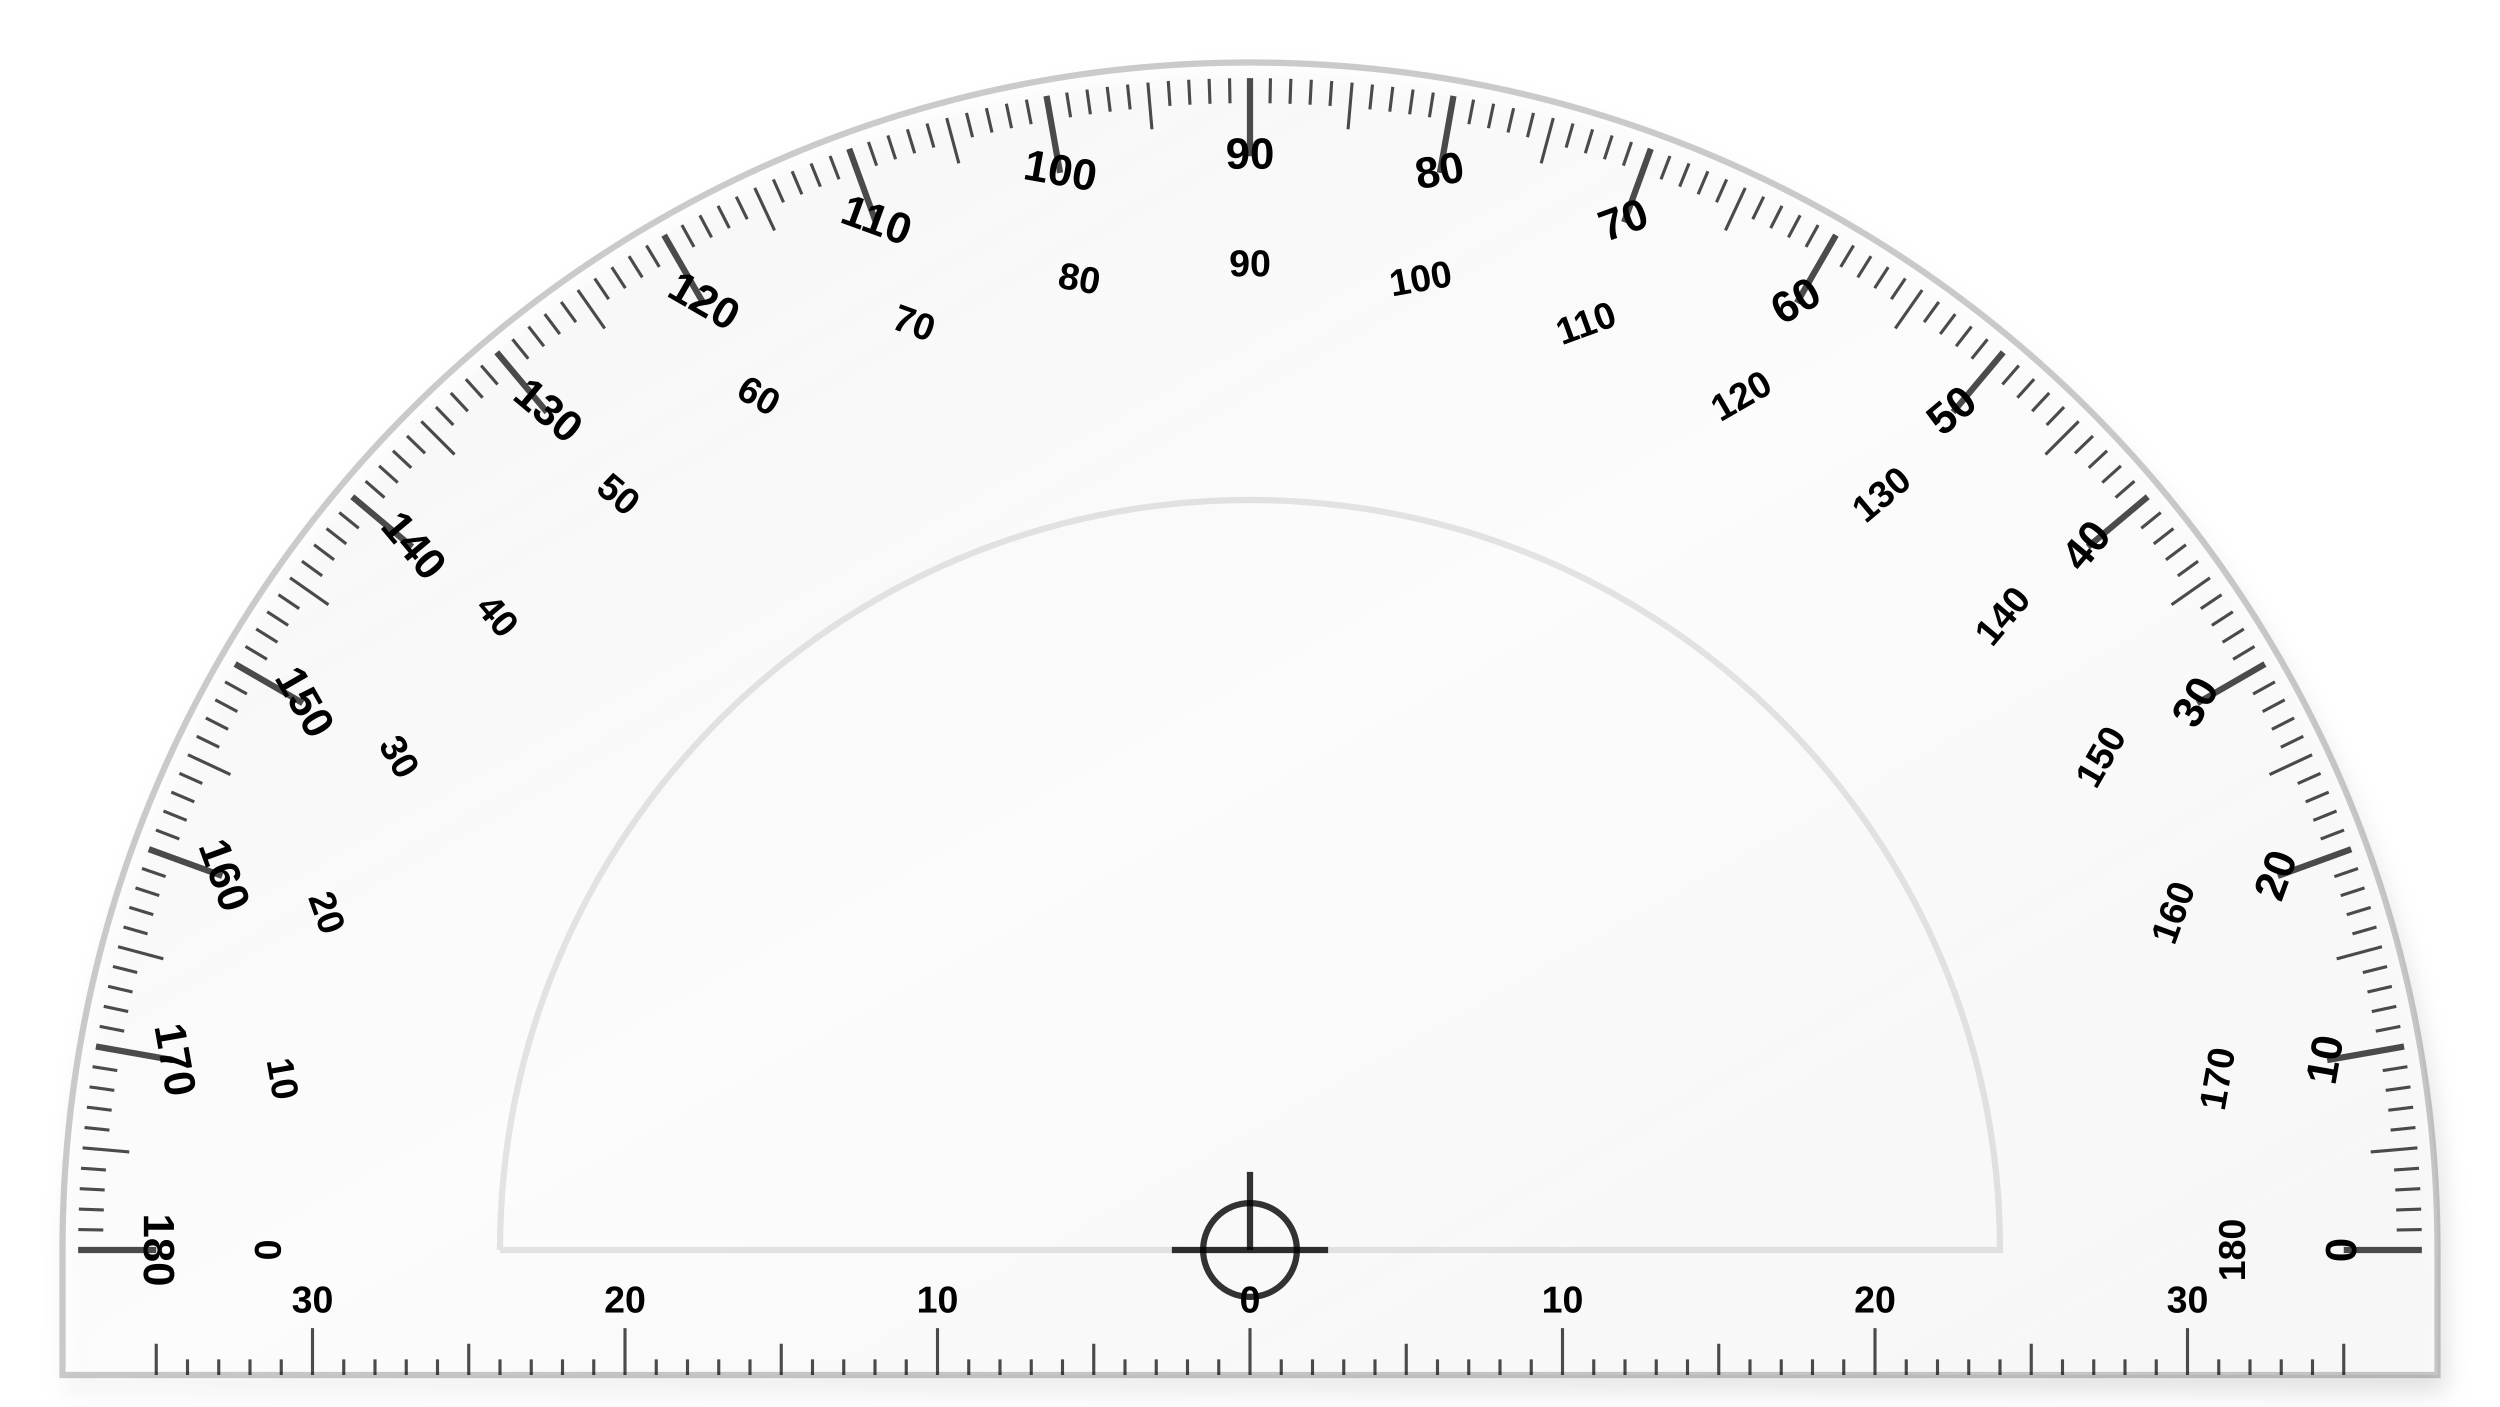
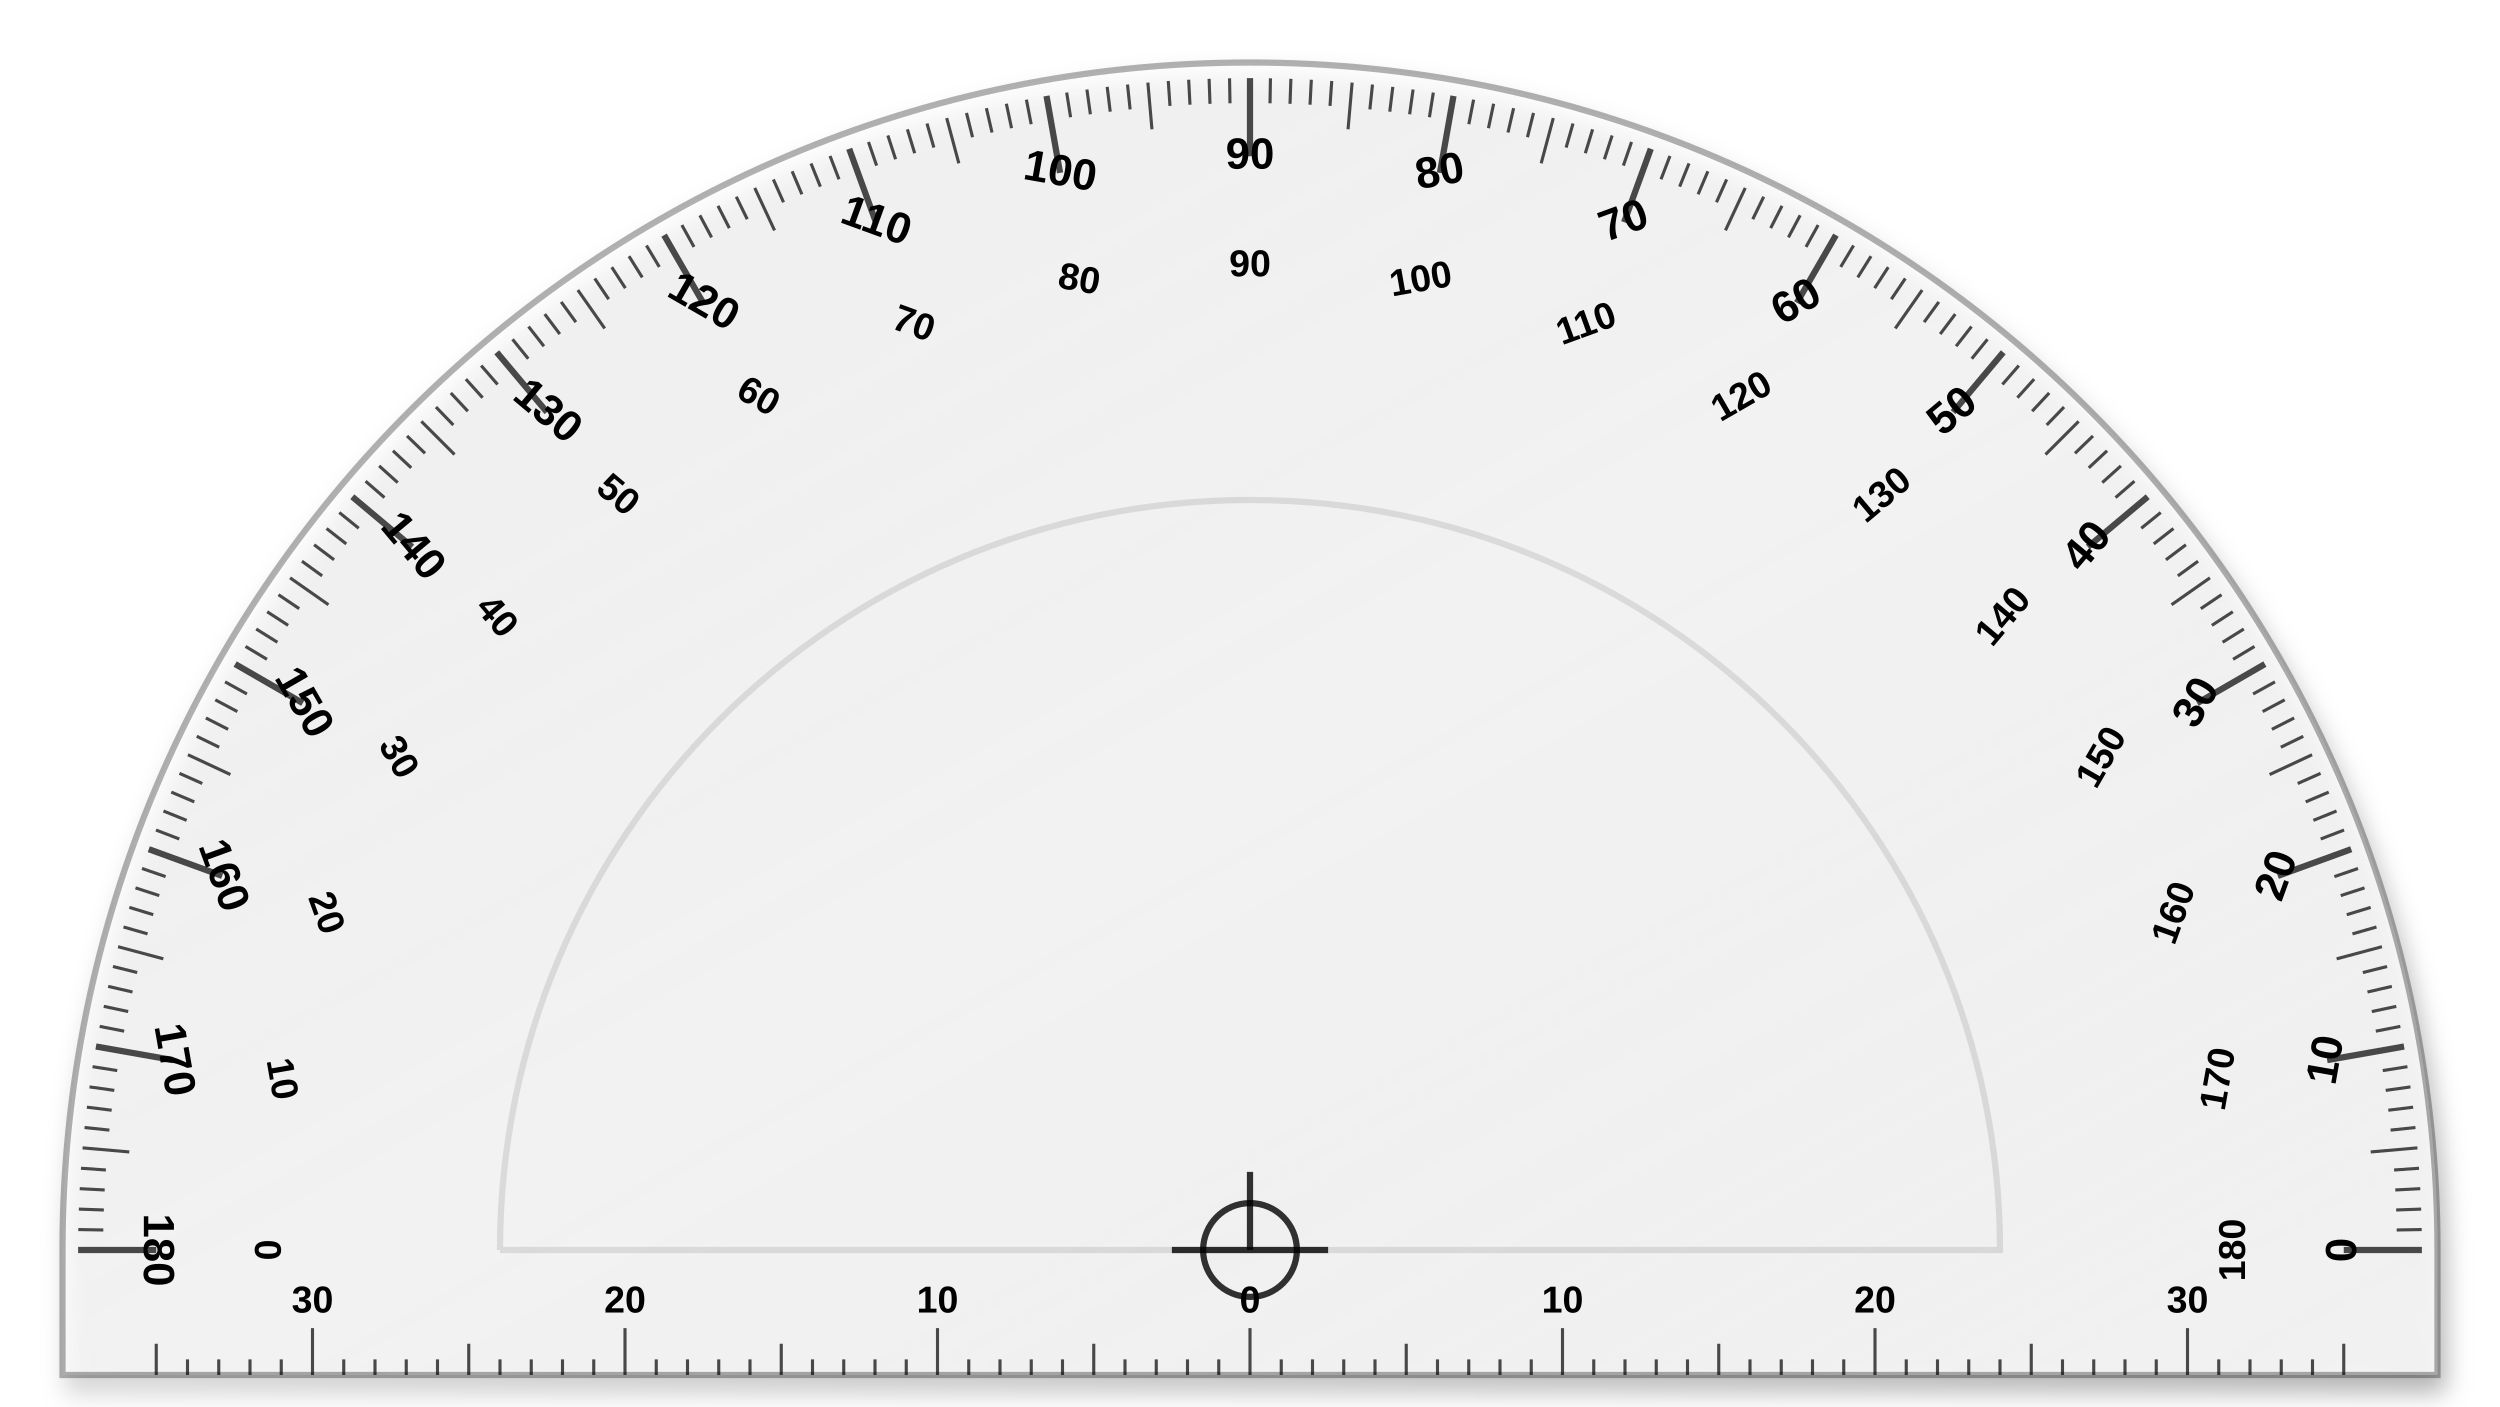
<svg xmlns="http://www.w3.org/2000/svg" width="800" height="450" viewBox="0 0 800 450">
  <defs>
    <linearGradient id="plastic" x1="0%" y1="0%" x2="100%" y2="100%">
-       <stop offset="0%" stop-color="rgba(255, 255, 255, 0.4)" />
-       <stop offset="50%" stop-color="rgba(255, 255, 255, 0.1)" />
-       <stop offset="100%" stop-color="rgba(255, 255, 255, 0.4)" />
+       <stop offset="0%" stop-color="rgba(255, 255, 255, 0.6)" />
+       <stop offset="50%" stop-color="rgba(255, 255, 255, 0.3)" />
+       <stop offset="100%" stop-color="rgba(255, 255, 255, 0.6)" />
    </linearGradient>
    <filter id="shadow" x="-5%" y="-5%" width="110%" height="110%">
-       <feDropShadow dx="2" dy="5" stdDeviation="4" flood-opacity="0.3" />
+       <feDropShadow dx="2" dy="5" stdDeviation="4" flood-opacity="0.5" />
    </filter>
  </defs>
-   <path d="M 20 400 A 380 380 0 0 1 780 400 L 780 440 L 20 440 Z" fill="url(#plastic)" stroke="rgba(0,0,0,0.2)" stroke-width="2" filter="url(#shadow)" />
+   <path d="M 20 400 A 380 380 0 0 1 780 400 L 780 440 L 20 440 Z" fill="url(#plastic)" stroke="rgba(0,0,0,0.3)" stroke-width="2" filter="url(#shadow)" />
  <path d="M 160 400 A 240 240 0 0 1 640 400 L 160 400" fill="transparent" stroke="rgba(0,0,0,0.1)" stroke-width="2" />
  <circle cx="400" cy="400" r="15" fill="none" stroke="rgba(0,0,0,0.8)" stroke-width="2" />
  <line x1="375" y1="400" x2="425" y2="400" stroke="rgba(0,0,0,0.8)" stroke-width="2" />
  <line x1="400" y1="375" x2="400" y2="400" stroke="rgba(0,0,0,0.8)" stroke-width="2" />
  <line x1="25" y1="400" x2="50" y2="400" stroke="rgba(0,0,0,0.7)" stroke-width="2" />
  <text x="50" y="400" fill="black" font-family="Arial, sans-serif" font-size="14" font-weight="bold" text-anchor="middle" dominant-baseline="middle" transform="rotate(90, 50, 400)">180</text>
  <text x="85" y="400" fill="black" font-family="Arial, sans-serif" font-size="12" font-weight="bold" text-anchor="middle" dominant-baseline="middle" transform="rotate(90, 85, 400)">0</text>
  <line x1="25.057" y1="393.455" x2="33.056" y2="393.595" stroke="rgba(0,0,0,0.7)" stroke-width="1" />
  <line x1="25.228" y1="386.913" x2="33.224" y2="387.192" stroke="rgba(0,0,0,0.7)" stroke-width="1" />
  <line x1="25.514" y1="380.374" x2="33.503" y2="380.793" stroke="rgba(0,0,0,0.7)" stroke-width="1" />
  <line x1="25.913" y1="373.841" x2="33.894" y2="374.399" stroke="rgba(0,0,0,0.7)" stroke-width="1" />
  <line x1="26.427" y1="367.317" x2="41.37" y2="368.624" stroke="rgba(0,0,0,0.7)" stroke-width="1" />
  <line x1="27.054" y1="360.802" x2="35.01" y2="361.638" stroke="rgba(0,0,0,0.7)" stroke-width="1" />
  <line x1="27.795" y1="354.299" x2="35.736" y2="355.274" stroke="rgba(0,0,0,0.7)" stroke-width="1" />
  <line x1="28.649" y1="347.81" x2="36.572" y2="348.923" stroke="rgba(0,0,0,0.7)" stroke-width="1" />
  <line x1="29.617" y1="341.337" x2="37.518" y2="342.589" stroke="rgba(0,0,0,0.7)" stroke-width="1" />
  <line x1="30.697" y1="334.882" x2="55.317" y2="339.223" stroke="rgba(0,0,0,0.7)" stroke-width="2" />
  <text x="55.317" y="339.223" fill="black" font-family="Arial, sans-serif" font-size="14" font-weight="bold" text-anchor="middle" dominant-baseline="middle" transform="rotate(80, 55.31729, 339.2231)">170</text>
  <text x="89.786" y="345.301" fill="black" font-family="Arial, sans-serif" font-size="12" font-weight="bold" text-anchor="middle" dominant-baseline="middle" transform="rotate(80, 89.78556, 345.3008)">10</text>
  <line x1="31.89" y1="328.447" x2="39.743" y2="329.973" stroke="rgba(0,0,0,0.7)" stroke-width="1" />
  <line x1="33.195" y1="322.033" x2="41.02" y2="323.696" stroke="rgba(0,0,0,0.7)" stroke-width="1" />
  <line x1="34.611" y1="315.643" x2="42.406" y2="317.443" stroke="rgba(0,0,0,0.7)" stroke-width="1" />
  <line x1="36.139" y1="309.279" x2="43.901" y2="311.215" stroke="rgba(0,0,0,0.7)" stroke-width="1" />
  <line x1="37.778" y1="302.943" x2="52.267" y2="306.825" stroke="rgba(0,0,0,0.7)" stroke-width="1" />
  <line x1="39.527" y1="296.636" x2="47.217" y2="298.841" stroke="rgba(0,0,0,0.7)" stroke-width="1" />
  <line x1="41.386" y1="290.361" x2="49.036" y2="292.7" stroke="rgba(0,0,0,0.7)" stroke-width="1" />
  <line x1="43.354" y1="284.119" x2="50.962" y2="286.591" stroke="rgba(0,0,0,0.7)" stroke-width="1" />
  <line x1="45.431" y1="277.912" x2="52.995" y2="280.516" stroke="rgba(0,0,0,0.7)" stroke-width="1" />
  <line x1="47.615" y1="271.742" x2="71.108" y2="280.293" stroke="rgba(0,0,0,0.7)" stroke-width="2" />
  <text x="71.108" y="280.293" fill="black" font-family="Arial, sans-serif" font-size="14" font-weight="bold" text-anchor="middle" dominant-baseline="middle" transform="rotate(70, 71.10758, 280.2929)">160</text>
  <text x="103.997" y="292.264" fill="black" font-family="Arial, sans-serif" font-size="12" font-weight="bold" text-anchor="middle" dominant-baseline="middle" transform="rotate(70, 103.9968, 292.2637)">20</text>
  <line x1="49.907" y1="265.612" x2="57.376" y2="268.479" stroke="rgba(0,0,0,0.7)" stroke-width="1" />
  <line x1="52.306" y1="259.523" x2="59.724" y2="262.519" stroke="rgba(0,0,0,0.7)" stroke-width="1" />
  <line x1="54.811" y1="253.476" x2="62.175" y2="256.602" stroke="rgba(0,0,0,0.7)" stroke-width="1" />
  <line x1="57.42" y1="247.474" x2="64.729" y2="250.728" stroke="rgba(0,0,0,0.7)" stroke-width="1" />
  <line x1="60.135" y1="241.518" x2="73.729" y2="247.857" stroke="rgba(0,0,0,0.7)" stroke-width="1" />
  <line x1="62.952" y1="235.611" x2="70.143" y2="239.118" stroke="rgba(0,0,0,0.7)" stroke-width="1" />
  <line x1="65.873" y1="229.754" x2="73.001" y2="233.385" stroke="rgba(0,0,0,0.7)" stroke-width="1" />
  <line x1="68.895" y1="223.948" x2="75.958" y2="227.704" stroke="rgba(0,0,0,0.7)" stroke-width="1" />
  <line x1="72.018" y1="218.196" x2="79.015" y2="222.075" stroke="rgba(0,0,0,0.7)" stroke-width="1" />
  <line x1="75.24" y1="212.5" x2="96.891" y2="225" stroke="rgba(0,0,0,0.7)" stroke-width="2" />
  <text x="96.891" y="225" fill="black" font-family="Arial, sans-serif" font-size="14" font-weight="bold" text-anchor="middle" dominant-baseline="middle" transform="rotate(60, 96.89111, 225)">150</text>
  <text x="127.202" y="242.5" fill="black" font-family="Arial, sans-serif" font-size="12" font-weight="bold" text-anchor="middle" dominant-baseline="middle" transform="rotate(60, 127.202, 242.5)">30</text>
  <line x1="78.562" y1="206.861" x2="85.42" y2="210.981" stroke="rgba(0,0,0,0.7)" stroke-width="1" />
  <line x1="81.982" y1="201.28" x2="88.766" y2="205.52" stroke="rgba(0,0,0,0.7)" stroke-width="1" />
  <line x1="85.499" y1="195.76" x2="92.208" y2="200.117" stroke="rgba(0,0,0,0.7)" stroke-width="1" />
  <line x1="89.111" y1="190.303" x2="95.743" y2="194.776" stroke="rgba(0,0,0,0.7)" stroke-width="1" />
  <line x1="92.818" y1="184.909" x2="105.105" y2="193.512" stroke="rgba(0,0,0,0.7)" stroke-width="1" />
  <line x1="96.619" y1="179.581" x2="103.091" y2="184.283" stroke="rgba(0,0,0,0.7)" stroke-width="1" />
  <line x1="100.512" y1="174.319" x2="106.901" y2="179.134" stroke="rgba(0,0,0,0.7)" stroke-width="1" />
  <line x1="104.496" y1="169.127" x2="110.8" y2="174.052" stroke="rgba(0,0,0,0.7)" stroke-width="1" />
  <line x1="108.57" y1="164.005" x2="114.787" y2="169.039" stroke="rgba(0,0,0,0.7)" stroke-width="1" />
  <line x1="112.733" y1="158.955" x2="131.884" y2="175.024" stroke="rgba(0,0,0,0.7)" stroke-width="2" />
  <text x="131.884" y="175.024" fill="black" font-family="Arial, sans-serif" font-size="14" font-weight="bold" text-anchor="middle" dominant-baseline="middle" transform="rotate(50, 131.8844, 175.0243)">140</text>
  <text x="158.696" y="197.522" fill="black" font-family="Arial, sans-serif" font-size="12" font-weight="bold" text-anchor="middle" dominant-baseline="middle" transform="rotate(50, 158.696, 197.5219)">40</text>
  <line x1="116.984" y1="153.978" x2="123.022" y2="159.226" stroke="rgba(0,0,0,0.7)" stroke-width="1" />
  <line x1="121.321" y1="149.076" x2="127.266" y2="154.429" stroke="rgba(0,0,0,0.7)" stroke-width="1" />
  <line x1="125.742" y1="144.251" x2="131.593" y2="149.707" stroke="rgba(0,0,0,0.7)" stroke-width="1" />
  <line x1="130.248" y1="139.503" x2="136.002" y2="145.06" stroke="rgba(0,0,0,0.7)" stroke-width="1" />
  <line x1="134.835" y1="134.835" x2="145.442" y2="145.442" stroke="rgba(0,0,0,0.7)" stroke-width="1" />
  <line x1="139.503" y1="130.248" x2="145.06" y2="136.002" stroke="rgba(0,0,0,0.7)" stroke-width="1" />
  <line x1="144.251" y1="125.742" x2="149.707" y2="131.593" stroke="rgba(0,0,0,0.7)" stroke-width="1" />
  <line x1="149.076" y1="121.321" x2="154.429" y2="127.266" stroke="rgba(0,0,0,0.7)" stroke-width="1" />
  <line x1="153.978" y1="116.984" x2="159.226" y2="123.022" stroke="rgba(0,0,0,0.7)" stroke-width="1" />
  <line x1="158.955" y1="112.733" x2="175.024" y2="131.884" stroke="rgba(0,0,0,0.7)" stroke-width="2" />
  <text x="175.024" y="131.884" fill="black" font-family="Arial, sans-serif" font-size="14" font-weight="bold" text-anchor="middle" dominant-baseline="middle" transform="rotate(40, 175.0243, 131.8844)">130</text>
  <text x="197.522" y="158.696" fill="black" font-family="Arial, sans-serif" font-size="12" font-weight="bold" text-anchor="middle" dominant-baseline="middle" transform="rotate(40, 197.5219, 158.696)">50</text>
  <line x1="164.005" y1="108.57" x2="169.039" y2="114.787" stroke="rgba(0,0,0,0.7)" stroke-width="1" />
  <line x1="169.127" y1="104.496" x2="174.052" y2="110.8" stroke="rgba(0,0,0,0.7)" stroke-width="1" />
  <line x1="174.319" y1="100.512" x2="179.134" y2="106.901" stroke="rgba(0,0,0,0.7)" stroke-width="1" />
  <line x1="179.581" y1="96.619" x2="184.283" y2="103.091" stroke="rgba(0,0,0,0.7)" stroke-width="1" />
  <line x1="184.909" y1="92.818" x2="193.512" y2="105.105" stroke="rgba(0,0,0,0.7)" stroke-width="1" />
  <line x1="190.303" y1="89.111" x2="194.776" y2="95.743" stroke="rgba(0,0,0,0.7)" stroke-width="1" />
  <line x1="195.76" y1="85.499" x2="200.117" y2="92.208" stroke="rgba(0,0,0,0.7)" stroke-width="1" />
  <line x1="201.28" y1="81.982" x2="205.52" y2="88.766" stroke="rgba(0,0,0,0.7)" stroke-width="1" />
  <line x1="206.861" y1="78.562" x2="210.981" y2="85.42" stroke="rgba(0,0,0,0.7)" stroke-width="1" />
  <line x1="212.5" y1="75.24" x2="225" y2="96.891" stroke="rgba(0,0,0,0.7)" stroke-width="2" />
  <text x="225" y="96.891" fill="black" font-family="Arial, sans-serif" font-size="14" font-weight="bold" text-anchor="middle" dominant-baseline="middle" transform="rotate(30, 225, 96.89111)">120</text>
  <text x="242.5" y="127.202" fill="black" font-family="Arial, sans-serif" font-size="12" font-weight="bold" text-anchor="middle" dominant-baseline="middle" transform="rotate(30, 242.5, 127.202)">60</text>
  <line x1="218.196" y1="72.018" x2="222.075" y2="79.015" stroke="rgba(0,0,0,0.7)" stroke-width="1" />
  <line x1="223.948" y1="68.895" x2="227.704" y2="75.958" stroke="rgba(0,0,0,0.7)" stroke-width="1" />
  <line x1="229.754" y1="65.873" x2="233.385" y2="73.001" stroke="rgba(0,0,0,0.7)" stroke-width="1" />
  <line x1="235.611" y1="62.952" x2="239.118" y2="70.143" stroke="rgba(0,0,0,0.7)" stroke-width="1" />
  <line x1="241.518" y1="60.135" x2="247.857" y2="73.729" stroke="rgba(0,0,0,0.7)" stroke-width="1" />
  <line x1="247.474" y1="57.42" x2="250.728" y2="64.729" stroke="rgba(0,0,0,0.7)" stroke-width="1" />
  <line x1="253.476" y1="54.811" x2="256.602" y2="62.175" stroke="rgba(0,0,0,0.7)" stroke-width="1" />
  <line x1="259.523" y1="52.306" x2="262.519" y2="59.724" stroke="rgba(0,0,0,0.7)" stroke-width="1" />
  <line x1="265.612" y1="49.907" x2="268.479" y2="57.376" stroke="rgba(0,0,0,0.7)" stroke-width="1" />
  <line x1="271.742" y1="47.615" x2="280.293" y2="71.108" stroke="rgba(0,0,0,0.7)" stroke-width="2" />
  <text x="280.293" y="71.108" fill="black" font-family="Arial, sans-serif" font-size="14" font-weight="bold" text-anchor="middle" dominant-baseline="middle" transform="rotate(20, 280.2929, 71.10758)">110</text>
  <text x="292.264" y="103.997" fill="black" font-family="Arial, sans-serif" font-size="12" font-weight="bold" text-anchor="middle" dominant-baseline="middle" transform="rotate(20, 292.2637, 103.9968)">70</text>
  <line x1="277.912" y1="45.431" x2="280.516" y2="52.995" stroke="rgba(0,0,0,0.7)" stroke-width="1" />
  <line x1="284.119" y1="43.354" x2="286.591" y2="50.962" stroke="rgba(0,0,0,0.7)" stroke-width="1" />
  <line x1="290.361" y1="41.386" x2="292.7" y2="49.036" stroke="rgba(0,0,0,0.7)" stroke-width="1" />
  <line x1="296.636" y1="39.527" x2="298.841" y2="47.217" stroke="rgba(0,0,0,0.7)" stroke-width="1" />
  <line x1="302.943" y1="37.778" x2="306.825" y2="52.267" stroke="rgba(0,0,0,0.7)" stroke-width="1" />
  <line x1="309.279" y1="36.139" x2="311.215" y2="43.901" stroke="rgba(0,0,0,0.7)" stroke-width="1" />
  <line x1="315.643" y1="34.611" x2="317.443" y2="42.406" stroke="rgba(0,0,0,0.7)" stroke-width="1" />
  <line x1="322.033" y1="33.195" x2="323.696" y2="41.02" stroke="rgba(0,0,0,0.7)" stroke-width="1" />
  <line x1="328.447" y1="31.89" x2="329.973" y2="39.743" stroke="rgba(0,0,0,0.7)" stroke-width="1" />
  <line x1="334.882" y1="30.697" x2="339.223" y2="55.317" stroke="rgba(0,0,0,0.7)" stroke-width="2" />
  <text x="339.223" y="55.317" fill="black" font-family="Arial, sans-serif" font-size="14" font-weight="bold" text-anchor="middle" dominant-baseline="middle" transform="rotate(10, 339.2231, 55.31729)">100</text>
  <text x="345.301" y="89.786" fill="black" font-family="Arial, sans-serif" font-size="12" font-weight="bold" text-anchor="middle" dominant-baseline="middle" transform="rotate(10, 345.3008, 89.78556)">80</text>
  <line x1="341.337" y1="29.617" x2="342.589" y2="37.518" stroke="rgba(0,0,0,0.7)" stroke-width="1" />
  <line x1="347.81" y1="28.649" x2="348.923" y2="36.572" stroke="rgba(0,0,0,0.7)" stroke-width="1" />
  <line x1="354.299" y1="27.795" x2="355.274" y2="35.736" stroke="rgba(0,0,0,0.7)" stroke-width="1" />
  <line x1="360.802" y1="27.054" x2="361.638" y2="35.01" stroke="rgba(0,0,0,0.7)" stroke-width="1" />
  <line x1="367.317" y1="26.427" x2="368.624" y2="41.37" stroke="rgba(0,0,0,0.7)" stroke-width="1" />
  <line x1="373.841" y1="25.913" x2="374.399" y2="33.894" stroke="rgba(0,0,0,0.7)" stroke-width="1" />
  <line x1="380.374" y1="25.514" x2="380.793" y2="33.503" stroke="rgba(0,0,0,0.7)" stroke-width="1" />
  <line x1="386.913" y1="25.228" x2="387.192" y2="33.224" stroke="rgba(0,0,0,0.7)" stroke-width="1" />
  <line x1="393.455" y1="25.057" x2="393.595" y2="33.056" stroke="rgba(0,0,0,0.7)" stroke-width="1" />
  <line x1="400" y1="25" x2="400" y2="50" stroke="rgba(0,0,0,0.7)" stroke-width="2" />
  <text x="400" y="50" fill="black" font-family="Arial, sans-serif" font-size="14" font-weight="bold" text-anchor="middle" dominant-baseline="middle" transform="rotate(0, 400, 50)">90</text>
  <text x="400" y="85" fill="black" font-family="Arial, sans-serif" font-size="12" font-weight="bold" text-anchor="middle" dominant-baseline="middle" transform="rotate(0, 400, 85)">90</text>
  <line x1="406.545" y1="25.057" x2="406.405" y2="33.056" stroke="rgba(0,0,0,0.7)" stroke-width="1" />
  <line x1="413.087" y1="25.228" x2="412.808" y2="33.224" stroke="rgba(0,0,0,0.7)" stroke-width="1" />
  <line x1="419.626" y1="25.514" x2="419.207" y2="33.503" stroke="rgba(0,0,0,0.7)" stroke-width="1" />
  <line x1="426.159" y1="25.913" x2="425.601" y2="33.894" stroke="rgba(0,0,0,0.7)" stroke-width="1" />
  <line x1="432.683" y1="26.427" x2="431.376" y2="41.37" stroke="rgba(0,0,0,0.7)" stroke-width="1" />
  <line x1="439.198" y1="27.054" x2="438.362" y2="35.01" stroke="rgba(0,0,0,0.7)" stroke-width="1" />
  <line x1="445.701" y1="27.795" x2="444.726" y2="35.736" stroke="rgba(0,0,0,0.7)" stroke-width="1" />
  <line x1="452.19" y1="28.649" x2="451.077" y2="36.572" stroke="rgba(0,0,0,0.7)" stroke-width="1" />
  <line x1="458.663" y1="29.617" x2="457.411" y2="37.518" stroke="rgba(0,0,0,0.7)" stroke-width="1" />
  <line x1="465.118" y1="30.697" x2="460.777" y2="55.317" stroke="rgba(0,0,0,0.7)" stroke-width="2" />
  <text x="460.777" y="55.317" fill="black" font-family="Arial, sans-serif" font-size="14" font-weight="bold" text-anchor="middle" dominant-baseline="middle" transform="rotate(-10, 460.7769, 55.31729)">80</text>
  <text x="454.699" y="89.786" fill="black" font-family="Arial, sans-serif" font-size="12" font-weight="bold" text-anchor="middle" dominant-baseline="middle" transform="rotate(-10, 454.6992, 89.78556)">100</text>
  <line x1="471.553" y1="31.89" x2="470.027" y2="39.743" stroke="rgba(0,0,0,0.7)" stroke-width="1" />
  <line x1="477.967" y1="33.195" x2="476.304" y2="41.02" stroke="rgba(0,0,0,0.7)" stroke-width="1" />
  <line x1="484.357" y1="34.611" x2="482.557" y2="42.406" stroke="rgba(0,0,0,0.7)" stroke-width="1" />
  <line x1="490.721" y1="36.139" x2="488.785" y2="43.901" stroke="rgba(0,0,0,0.7)" stroke-width="1" />
  <line x1="497.057" y1="37.778" x2="493.175" y2="52.267" stroke="rgba(0,0,0,0.7)" stroke-width="1" />
  <line x1="503.364" y1="39.527" x2="501.159" y2="47.217" stroke="rgba(0,0,0,0.7)" stroke-width="1" />
  <line x1="509.639" y1="41.386" x2="507.3" y2="49.036" stroke="rgba(0,0,0,0.7)" stroke-width="1" />
  <line x1="515.881" y1="43.354" x2="513.409" y2="50.962" stroke="rgba(0,0,0,0.7)" stroke-width="1" />
  <line x1="522.088" y1="45.431" x2="519.484" y2="52.995" stroke="rgba(0,0,0,0.7)" stroke-width="1" />
  <line x1="528.258" y1="47.615" x2="519.707" y2="71.108" stroke="rgba(0,0,0,0.7)" stroke-width="2" />
  <text x="519.707" y="71.108" fill="black" font-family="Arial, sans-serif" font-size="14" font-weight="bold" text-anchor="middle" dominant-baseline="middle" transform="rotate(-20, 519.7071, 71.10758)">70</text>
  <text x="507.736" y="103.997" fill="black" font-family="Arial, sans-serif" font-size="12" font-weight="bold" text-anchor="middle" dominant-baseline="middle" transform="rotate(-20, 507.7363, 103.9968)">110</text>
  <line x1="534.388" y1="49.907" x2="531.521" y2="57.376" stroke="rgba(0,0,0,0.7)" stroke-width="1" />
  <line x1="540.477" y1="52.306" x2="537.481" y2="59.724" stroke="rgba(0,0,0,0.7)" stroke-width="1" />
  <line x1="546.524" y1="54.811" x2="543.398" y2="62.175" stroke="rgba(0,0,0,0.7)" stroke-width="1" />
  <line x1="552.526" y1="57.42" x2="549.272" y2="64.729" stroke="rgba(0,0,0,0.7)" stroke-width="1" />
  <line x1="558.482" y1="60.135" x2="552.143" y2="73.729" stroke="rgba(0,0,0,0.7)" stroke-width="1" />
  <line x1="564.389" y1="62.952" x2="560.882" y2="70.143" stroke="rgba(0,0,0,0.7)" stroke-width="1" />
  <line x1="570.246" y1="65.873" x2="566.615" y2="73.001" stroke="rgba(0,0,0,0.7)" stroke-width="1" />
  <line x1="576.052" y1="68.895" x2="572.296" y2="75.958" stroke="rgba(0,0,0,0.7)" stroke-width="1" />
  <line x1="581.804" y1="72.018" x2="577.925" y2="79.015" stroke="rgba(0,0,0,0.7)" stroke-width="1" />
  <line x1="587.5" y1="75.24" x2="575" y2="96.891" stroke="rgba(0,0,0,0.7)" stroke-width="2" />
  <text x="575" y="96.891" fill="black" font-family="Arial, sans-serif" font-size="14" font-weight="bold" text-anchor="middle" dominant-baseline="middle" transform="rotate(-30, 575, 96.89111)">60</text>
  <text x="557.5" y="127.202" fill="black" font-family="Arial, sans-serif" font-size="12" font-weight="bold" text-anchor="middle" dominant-baseline="middle" transform="rotate(-30, 557.5, 127.202)">120</text>
  <line x1="593.139" y1="78.562" x2="589.019" y2="85.42" stroke="rgba(0,0,0,0.7)" stroke-width="1" />
  <line x1="598.72" y1="81.982" x2="594.48" y2="88.766" stroke="rgba(0,0,0,0.7)" stroke-width="1" />
  <line x1="604.24" y1="85.499" x2="599.883" y2="92.208" stroke="rgba(0,0,0,0.7)" stroke-width="1" />
  <line x1="609.697" y1="89.111" x2="605.224" y2="95.743" stroke="rgba(0,0,0,0.7)" stroke-width="1" />
  <line x1="615.091" y1="92.818" x2="606.488" y2="105.105" stroke="rgba(0,0,0,0.7)" stroke-width="1" />
  <line x1="620.419" y1="96.619" x2="615.717" y2="103.091" stroke="rgba(0,0,0,0.7)" stroke-width="1" />
  <line x1="625.681" y1="100.512" x2="620.866" y2="106.901" stroke="rgba(0,0,0,0.7)" stroke-width="1" />
  <line x1="630.873" y1="104.496" x2="625.948" y2="110.8" stroke="rgba(0,0,0,0.7)" stroke-width="1" />
  <line x1="635.995" y1="108.57" x2="630.961" y2="114.787" stroke="rgba(0,0,0,0.7)" stroke-width="1" />
  <line x1="641.045" y1="112.733" x2="624.976" y2="131.884" stroke="rgba(0,0,0,0.7)" stroke-width="2" />
  <text x="624.976" y="131.884" fill="black" font-family="Arial, sans-serif" font-size="14" font-weight="bold" text-anchor="middle" dominant-baseline="middle" transform="rotate(-40, 624.9757, 131.8844)">50</text>
  <text x="602.478" y="158.696" fill="black" font-family="Arial, sans-serif" font-size="12" font-weight="bold" text-anchor="middle" dominant-baseline="middle" transform="rotate(-40, 602.4781, 158.696)">130</text>
  <line x1="646.022" y1="116.984" x2="640.774" y2="123.022" stroke="rgba(0,0,0,0.7)" stroke-width="1" />
  <line x1="650.924" y1="121.321" x2="645.571" y2="127.266" stroke="rgba(0,0,0,0.7)" stroke-width="1" />
  <line x1="655.749" y1="125.742" x2="650.293" y2="131.593" stroke="rgba(0,0,0,0.7)" stroke-width="1" />
  <line x1="660.497" y1="130.248" x2="654.94" y2="136.002" stroke="rgba(0,0,0,0.7)" stroke-width="1" />
  <line x1="665.165" y1="134.835" x2="654.558" y2="145.442" stroke="rgba(0,0,0,0.7)" stroke-width="1" />
  <line x1="669.752" y1="139.503" x2="663.998" y2="145.06" stroke="rgba(0,0,0,0.7)" stroke-width="1" />
  <line x1="674.258" y1="144.251" x2="668.407" y2="149.707" stroke="rgba(0,0,0,0.7)" stroke-width="1" />
  <line x1="678.679" y1="149.076" x2="672.734" y2="154.429" stroke="rgba(0,0,0,0.7)" stroke-width="1" />
  <line x1="683.016" y1="153.978" x2="676.978" y2="159.226" stroke="rgba(0,0,0,0.7)" stroke-width="1" />
  <line x1="687.267" y1="158.955" x2="668.116" y2="175.024" stroke="rgba(0,0,0,0.7)" stroke-width="2" />
  <text x="668.116" y="175.024" fill="black" font-family="Arial, sans-serif" font-size="14" font-weight="bold" text-anchor="middle" dominant-baseline="middle" transform="rotate(-50, 668.1156, 175.0243)">40</text>
  <text x="641.304" y="197.522" fill="black" font-family="Arial, sans-serif" font-size="12" font-weight="bold" text-anchor="middle" dominant-baseline="middle" transform="rotate(-50, 641.304, 197.5219)">140</text>
  <line x1="691.43" y1="164.005" x2="685.213" y2="169.039" stroke="rgba(0,0,0,0.7)" stroke-width="1" />
  <line x1="695.504" y1="169.127" x2="689.2" y2="174.052" stroke="rgba(0,0,0,0.7)" stroke-width="1" />
  <line x1="699.488" y1="174.319" x2="693.099" y2="179.134" stroke="rgba(0,0,0,0.7)" stroke-width="1" />
  <line x1="703.381" y1="179.581" x2="696.909" y2="184.283" stroke="rgba(0,0,0,0.7)" stroke-width="1" />
  <line x1="707.182" y1="184.909" x2="694.895" y2="193.512" stroke="rgba(0,0,0,0.7)" stroke-width="1" />
  <line x1="710.889" y1="190.303" x2="704.257" y2="194.776" stroke="rgba(0,0,0,0.7)" stroke-width="1" />
  <line x1="714.501" y1="195.76" x2="707.792" y2="200.117" stroke="rgba(0,0,0,0.7)" stroke-width="1" />
  <line x1="718.018" y1="201.28" x2="711.234" y2="205.52" stroke="rgba(0,0,0,0.7)" stroke-width="1" />
  <line x1="721.438" y1="206.861" x2="714.58" y2="210.981" stroke="rgba(0,0,0,0.7)" stroke-width="1" />
  <line x1="724.76" y1="212.5" x2="703.109" y2="225" stroke="rgba(0,0,0,0.7)" stroke-width="2" />
  <text x="703.109" y="225" fill="black" font-family="Arial, sans-serif" font-size="14" font-weight="bold" text-anchor="middle" dominant-baseline="middle" transform="rotate(-60, 703.1089, 225)">30</text>
  <text x="672.798" y="242.5" fill="black" font-family="Arial, sans-serif" font-size="12" font-weight="bold" text-anchor="middle" dominant-baseline="middle" transform="rotate(-60, 672.798, 242.5)">150</text>
  <line x1="727.982" y1="218.196" x2="720.985" y2="222.075" stroke="rgba(0,0,0,0.7)" stroke-width="1" />
  <line x1="731.105" y1="223.948" x2="724.042" y2="227.704" stroke="rgba(0,0,0,0.7)" stroke-width="1" />
  <line x1="734.127" y1="229.754" x2="726.999" y2="233.385" stroke="rgba(0,0,0,0.7)" stroke-width="1" />
  <line x1="737.048" y1="235.611" x2="729.857" y2="239.118" stroke="rgba(0,0,0,0.7)" stroke-width="1" />
  <line x1="739.865" y1="241.518" x2="726.271" y2="247.857" stroke="rgba(0,0,0,0.7)" stroke-width="1" />
  <line x1="742.58" y1="247.474" x2="735.271" y2="250.728" stroke="rgba(0,0,0,0.7)" stroke-width="1" />
  <line x1="745.189" y1="253.476" x2="737.825" y2="256.602" stroke="rgba(0,0,0,0.7)" stroke-width="1" />
  <line x1="747.694" y1="259.523" x2="740.276" y2="262.519" stroke="rgba(0,0,0,0.7)" stroke-width="1" />
  <line x1="750.093" y1="265.612" x2="742.624" y2="268.479" stroke="rgba(0,0,0,0.7)" stroke-width="1" />
  <line x1="752.385" y1="271.742" x2="728.892" y2="280.293" stroke="rgba(0,0,0,0.7)" stroke-width="2" />
  <text x="728.892" y="280.293" fill="black" font-family="Arial, sans-serif" font-size="14" font-weight="bold" text-anchor="middle" dominant-baseline="middle" transform="rotate(-70, 728.8924, 280.2929)">20</text>
  <text x="696.003" y="292.264" fill="black" font-family="Arial, sans-serif" font-size="12" font-weight="bold" text-anchor="middle" dominant-baseline="middle" transform="rotate(-70, 696.0032, 292.2637)">160</text>
  <line x1="754.569" y1="277.912" x2="747.005" y2="280.516" stroke="rgba(0,0,0,0.7)" stroke-width="1" />
  <line x1="756.646" y1="284.119" x2="749.038" y2="286.591" stroke="rgba(0,0,0,0.7)" stroke-width="1" />
  <line x1="758.614" y1="290.361" x2="750.964" y2="292.7" stroke="rgba(0,0,0,0.7)" stroke-width="1" />
  <line x1="760.473" y1="296.636" x2="752.783" y2="298.841" stroke="rgba(0,0,0,0.7)" stroke-width="1" />
  <line x1="762.222" y1="302.943" x2="747.733" y2="306.825" stroke="rgba(0,0,0,0.7)" stroke-width="1" />
  <line x1="763.861" y1="309.279" x2="756.099" y2="311.215" stroke="rgba(0,0,0,0.7)" stroke-width="1" />
  <line x1="765.389" y1="315.643" x2="757.594" y2="317.443" stroke="rgba(0,0,0,0.7)" stroke-width="1" />
  <line x1="766.805" y1="322.033" x2="758.98" y2="323.696" stroke="rgba(0,0,0,0.7)" stroke-width="1" />
  <line x1="768.11" y1="328.447" x2="760.257" y2="329.973" stroke="rgba(0,0,0,0.7)" stroke-width="1" />
  <line x1="769.303" y1="334.882" x2="744.683" y2="339.223" stroke="rgba(0,0,0,0.7)" stroke-width="2" />
  <text x="744.683" y="339.223" fill="black" font-family="Arial, sans-serif" font-size="14" font-weight="bold" text-anchor="middle" dominant-baseline="middle" transform="rotate(-80, 744.6827, 339.2231)">10</text>
  <text x="710.214" y="345.301" fill="black" font-family="Arial, sans-serif" font-size="12" font-weight="bold" text-anchor="middle" dominant-baseline="middle" transform="rotate(-80, 710.2144, 345.3008)">170</text>
  <line x1="770.383" y1="341.337" x2="762.482" y2="342.589" stroke="rgba(0,0,0,0.7)" stroke-width="1" />
  <line x1="771.351" y1="347.81" x2="763.428" y2="348.923" stroke="rgba(0,0,0,0.7)" stroke-width="1" />
  <line x1="772.205" y1="354.299" x2="764.264" y2="355.274" stroke="rgba(0,0,0,0.7)" stroke-width="1" />
  <line x1="772.946" y1="360.802" x2="764.99" y2="361.638" stroke="rgba(0,0,0,0.7)" stroke-width="1" />
  <line x1="773.573" y1="367.317" x2="758.63" y2="368.624" stroke="rgba(0,0,0,0.7)" stroke-width="1" />
  <line x1="774.087" y1="373.841" x2="766.106" y2="374.399" stroke="rgba(0,0,0,0.7)" stroke-width="1" />
  <line x1="774.486" y1="380.374" x2="766.497" y2="380.793" stroke="rgba(0,0,0,0.7)" stroke-width="1" />
  <line x1="774.772" y1="386.913" x2="766.776" y2="387.192" stroke="rgba(0,0,0,0.7)" stroke-width="1" />
  <line x1="774.943" y1="393.455" x2="766.944" y2="393.595" stroke="rgba(0,0,0,0.7)" stroke-width="1" />
  <line x1="775" y1="400" x2="750" y2="400" stroke="rgba(0,0,0,0.7)" stroke-width="2" />
  <text x="750" y="400" fill="black" font-family="Arial, sans-serif" font-size="14" font-weight="bold" text-anchor="middle" dominant-baseline="middle" transform="rotate(-90, 750, 400)">0</text>
  <text x="715" y="400" fill="black" font-family="Arial, sans-serif" font-size="12" font-weight="bold" text-anchor="middle" dominant-baseline="middle" transform="rotate(-90, 715, 400)">180</text>
  <line x1="50" y1="440" x2="50" y2="430" stroke="rgba(0,0,0,0.7)" stroke-width="1" />
  <line x1="60" y1="440" x2="60" y2="435" stroke="rgba(0,0,0,0.7)" stroke-width="1" />
  <line x1="70" y1="440" x2="70" y2="435" stroke="rgba(0,0,0,0.7)" stroke-width="1" />
  <line x1="80" y1="440" x2="80" y2="435" stroke="rgba(0,0,0,0.7)" stroke-width="1" />
  <line x1="90" y1="440" x2="90" y2="435" stroke="rgba(0,0,0,0.7)" stroke-width="1" />
  <line x1="100" y1="440" x2="100" y2="425" stroke="rgba(0,0,0,0.7)" stroke-width="1" />
  <text x="100" y="420" fill="black" font-family="Arial, sans-serif" font-size="12" font-weight="bold" text-anchor="middle">30</text>
  <line x1="110" y1="440" x2="110" y2="435" stroke="rgba(0,0,0,0.7)" stroke-width="1" />
  <line x1="120" y1="440" x2="120" y2="435" stroke="rgba(0,0,0,0.7)" stroke-width="1" />
  <line x1="130" y1="440" x2="130" y2="435" stroke="rgba(0,0,0,0.7)" stroke-width="1" />
  <line x1="140" y1="440" x2="140" y2="435" stroke="rgba(0,0,0,0.7)" stroke-width="1" />
  <line x1="150" y1="440" x2="150" y2="430" stroke="rgba(0,0,0,0.7)" stroke-width="1" />
  <line x1="160" y1="440" x2="160" y2="435" stroke="rgba(0,0,0,0.7)" stroke-width="1" />
  <line x1="170" y1="440" x2="170" y2="435" stroke="rgba(0,0,0,0.7)" stroke-width="1" />
  <line x1="180" y1="440" x2="180" y2="435" stroke="rgba(0,0,0,0.7)" stroke-width="1" />
  <line x1="190" y1="440" x2="190" y2="435" stroke="rgba(0,0,0,0.7)" stroke-width="1" />
  <line x1="200" y1="440" x2="200" y2="425" stroke="rgba(0,0,0,0.7)" stroke-width="1" />
  <text x="200" y="420" fill="black" font-family="Arial, sans-serif" font-size="12" font-weight="bold" text-anchor="middle">20</text>
  <line x1="210" y1="440" x2="210" y2="435" stroke="rgba(0,0,0,0.7)" stroke-width="1" />
  <line x1="220" y1="440" x2="220" y2="435" stroke="rgba(0,0,0,0.7)" stroke-width="1" />
  <line x1="230" y1="440" x2="230" y2="435" stroke="rgba(0,0,0,0.7)" stroke-width="1" />
  <line x1="240" y1="440" x2="240" y2="435" stroke="rgba(0,0,0,0.7)" stroke-width="1" />
  <line x1="250" y1="440" x2="250" y2="430" stroke="rgba(0,0,0,0.7)" stroke-width="1" />
  <line x1="260" y1="440" x2="260" y2="435" stroke="rgba(0,0,0,0.7)" stroke-width="1" />
  <line x1="270" y1="440" x2="270" y2="435" stroke="rgba(0,0,0,0.7)" stroke-width="1" />
  <line x1="280" y1="440" x2="280" y2="435" stroke="rgba(0,0,0,0.7)" stroke-width="1" />
  <line x1="290" y1="440" x2="290" y2="435" stroke="rgba(0,0,0,0.7)" stroke-width="1" />
  <line x1="300" y1="440" x2="300" y2="425" stroke="rgba(0,0,0,0.7)" stroke-width="1" />
  <text x="300" y="420" fill="black" font-family="Arial, sans-serif" font-size="12" font-weight="bold" text-anchor="middle">10</text>
  <line x1="310" y1="440" x2="310" y2="435" stroke="rgba(0,0,0,0.7)" stroke-width="1" />
  <line x1="320" y1="440" x2="320" y2="435" stroke="rgba(0,0,0,0.7)" stroke-width="1" />
  <line x1="330" y1="440" x2="330" y2="435" stroke="rgba(0,0,0,0.7)" stroke-width="1" />
  <line x1="340" y1="440" x2="340" y2="435" stroke="rgba(0,0,0,0.7)" stroke-width="1" />
  <line x1="350" y1="440" x2="350" y2="430" stroke="rgba(0,0,0,0.7)" stroke-width="1" />
  <line x1="360" y1="440" x2="360" y2="435" stroke="rgba(0,0,0,0.7)" stroke-width="1" />
  <line x1="370" y1="440" x2="370" y2="435" stroke="rgba(0,0,0,0.7)" stroke-width="1" />
  <line x1="380" y1="440" x2="380" y2="435" stroke="rgba(0,0,0,0.7)" stroke-width="1" />
  <line x1="390" y1="440" x2="390" y2="435" stroke="rgba(0,0,0,0.7)" stroke-width="1" />
  <line x1="400" y1="440" x2="400" y2="425" stroke="rgba(0,0,0,0.7)" stroke-width="1" />
  <text x="400" y="420" fill="black" font-family="Arial, sans-serif" font-size="12" font-weight="bold" text-anchor="middle">0</text>
  <line x1="410" y1="440" x2="410" y2="435" stroke="rgba(0,0,0,0.7)" stroke-width="1" />
  <line x1="420" y1="440" x2="420" y2="435" stroke="rgba(0,0,0,0.7)" stroke-width="1" />
  <line x1="430" y1="440" x2="430" y2="435" stroke="rgba(0,0,0,0.7)" stroke-width="1" />
  <line x1="440" y1="440" x2="440" y2="435" stroke="rgba(0,0,0,0.7)" stroke-width="1" />
  <line x1="450" y1="440" x2="450" y2="430" stroke="rgba(0,0,0,0.7)" stroke-width="1" />
  <line x1="460" y1="440" x2="460" y2="435" stroke="rgba(0,0,0,0.7)" stroke-width="1" />
  <line x1="470" y1="440" x2="470" y2="435" stroke="rgba(0,0,0,0.7)" stroke-width="1" />
  <line x1="480" y1="440" x2="480" y2="435" stroke="rgba(0,0,0,0.7)" stroke-width="1" />
  <line x1="490" y1="440" x2="490" y2="435" stroke="rgba(0,0,0,0.7)" stroke-width="1" />
  <line x1="500" y1="440" x2="500" y2="425" stroke="rgba(0,0,0,0.7)" stroke-width="1" />
  <text x="500" y="420" fill="black" font-family="Arial, sans-serif" font-size="12" font-weight="bold" text-anchor="middle">10</text>
  <line x1="510" y1="440" x2="510" y2="435" stroke="rgba(0,0,0,0.7)" stroke-width="1" />
  <line x1="520" y1="440" x2="520" y2="435" stroke="rgba(0,0,0,0.7)" stroke-width="1" />
  <line x1="530" y1="440" x2="530" y2="435" stroke="rgba(0,0,0,0.7)" stroke-width="1" />
  <line x1="540" y1="440" x2="540" y2="435" stroke="rgba(0,0,0,0.7)" stroke-width="1" />
  <line x1="550" y1="440" x2="550" y2="430" stroke="rgba(0,0,0,0.7)" stroke-width="1" />
  <line x1="560" y1="440" x2="560" y2="435" stroke="rgba(0,0,0,0.7)" stroke-width="1" />
  <line x1="570" y1="440" x2="570" y2="435" stroke="rgba(0,0,0,0.7)" stroke-width="1" />
  <line x1="580" y1="440" x2="580" y2="435" stroke="rgba(0,0,0,0.7)" stroke-width="1" />
  <line x1="590" y1="440" x2="590" y2="435" stroke="rgba(0,0,0,0.7)" stroke-width="1" />
  <line x1="600" y1="440" x2="600" y2="425" stroke="rgba(0,0,0,0.7)" stroke-width="1" />
  <text x="600" y="420" fill="black" font-family="Arial, sans-serif" font-size="12" font-weight="bold" text-anchor="middle">20</text>
  <line x1="610" y1="440" x2="610" y2="435" stroke="rgba(0,0,0,0.7)" stroke-width="1" />
  <line x1="620" y1="440" x2="620" y2="435" stroke="rgba(0,0,0,0.7)" stroke-width="1" />
  <line x1="630" y1="440" x2="630" y2="435" stroke="rgba(0,0,0,0.7)" stroke-width="1" />
  <line x1="640" y1="440" x2="640" y2="435" stroke="rgba(0,0,0,0.7)" stroke-width="1" />
  <line x1="650" y1="440" x2="650" y2="430" stroke="rgba(0,0,0,0.7)" stroke-width="1" />
  <line x1="660" y1="440" x2="660" y2="435" stroke="rgba(0,0,0,0.7)" stroke-width="1" />
  <line x1="670" y1="440" x2="670" y2="435" stroke="rgba(0,0,0,0.7)" stroke-width="1" />
  <line x1="680" y1="440" x2="680" y2="435" stroke="rgba(0,0,0,0.7)" stroke-width="1" />
  <line x1="690" y1="440" x2="690" y2="435" stroke="rgba(0,0,0,0.7)" stroke-width="1" />
  <line x1="700" y1="440" x2="700" y2="425" stroke="rgba(0,0,0,0.7)" stroke-width="1" />
  <text x="700" y="420" fill="black" font-family="Arial, sans-serif" font-size="12" font-weight="bold" text-anchor="middle">30</text>
  <line x1="710" y1="440" x2="710" y2="435" stroke="rgba(0,0,0,0.7)" stroke-width="1" />
  <line x1="720" y1="440" x2="720" y2="435" stroke="rgba(0,0,0,0.7)" stroke-width="1" />
  <line x1="730" y1="440" x2="730" y2="435" stroke="rgba(0,0,0,0.7)" stroke-width="1" />
  <line x1="740" y1="440" x2="740" y2="435" stroke="rgba(0,0,0,0.7)" stroke-width="1" />
  <line x1="750" y1="440" x2="750" y2="430" stroke="rgba(0,0,0,0.7)" stroke-width="1" />
</svg>
